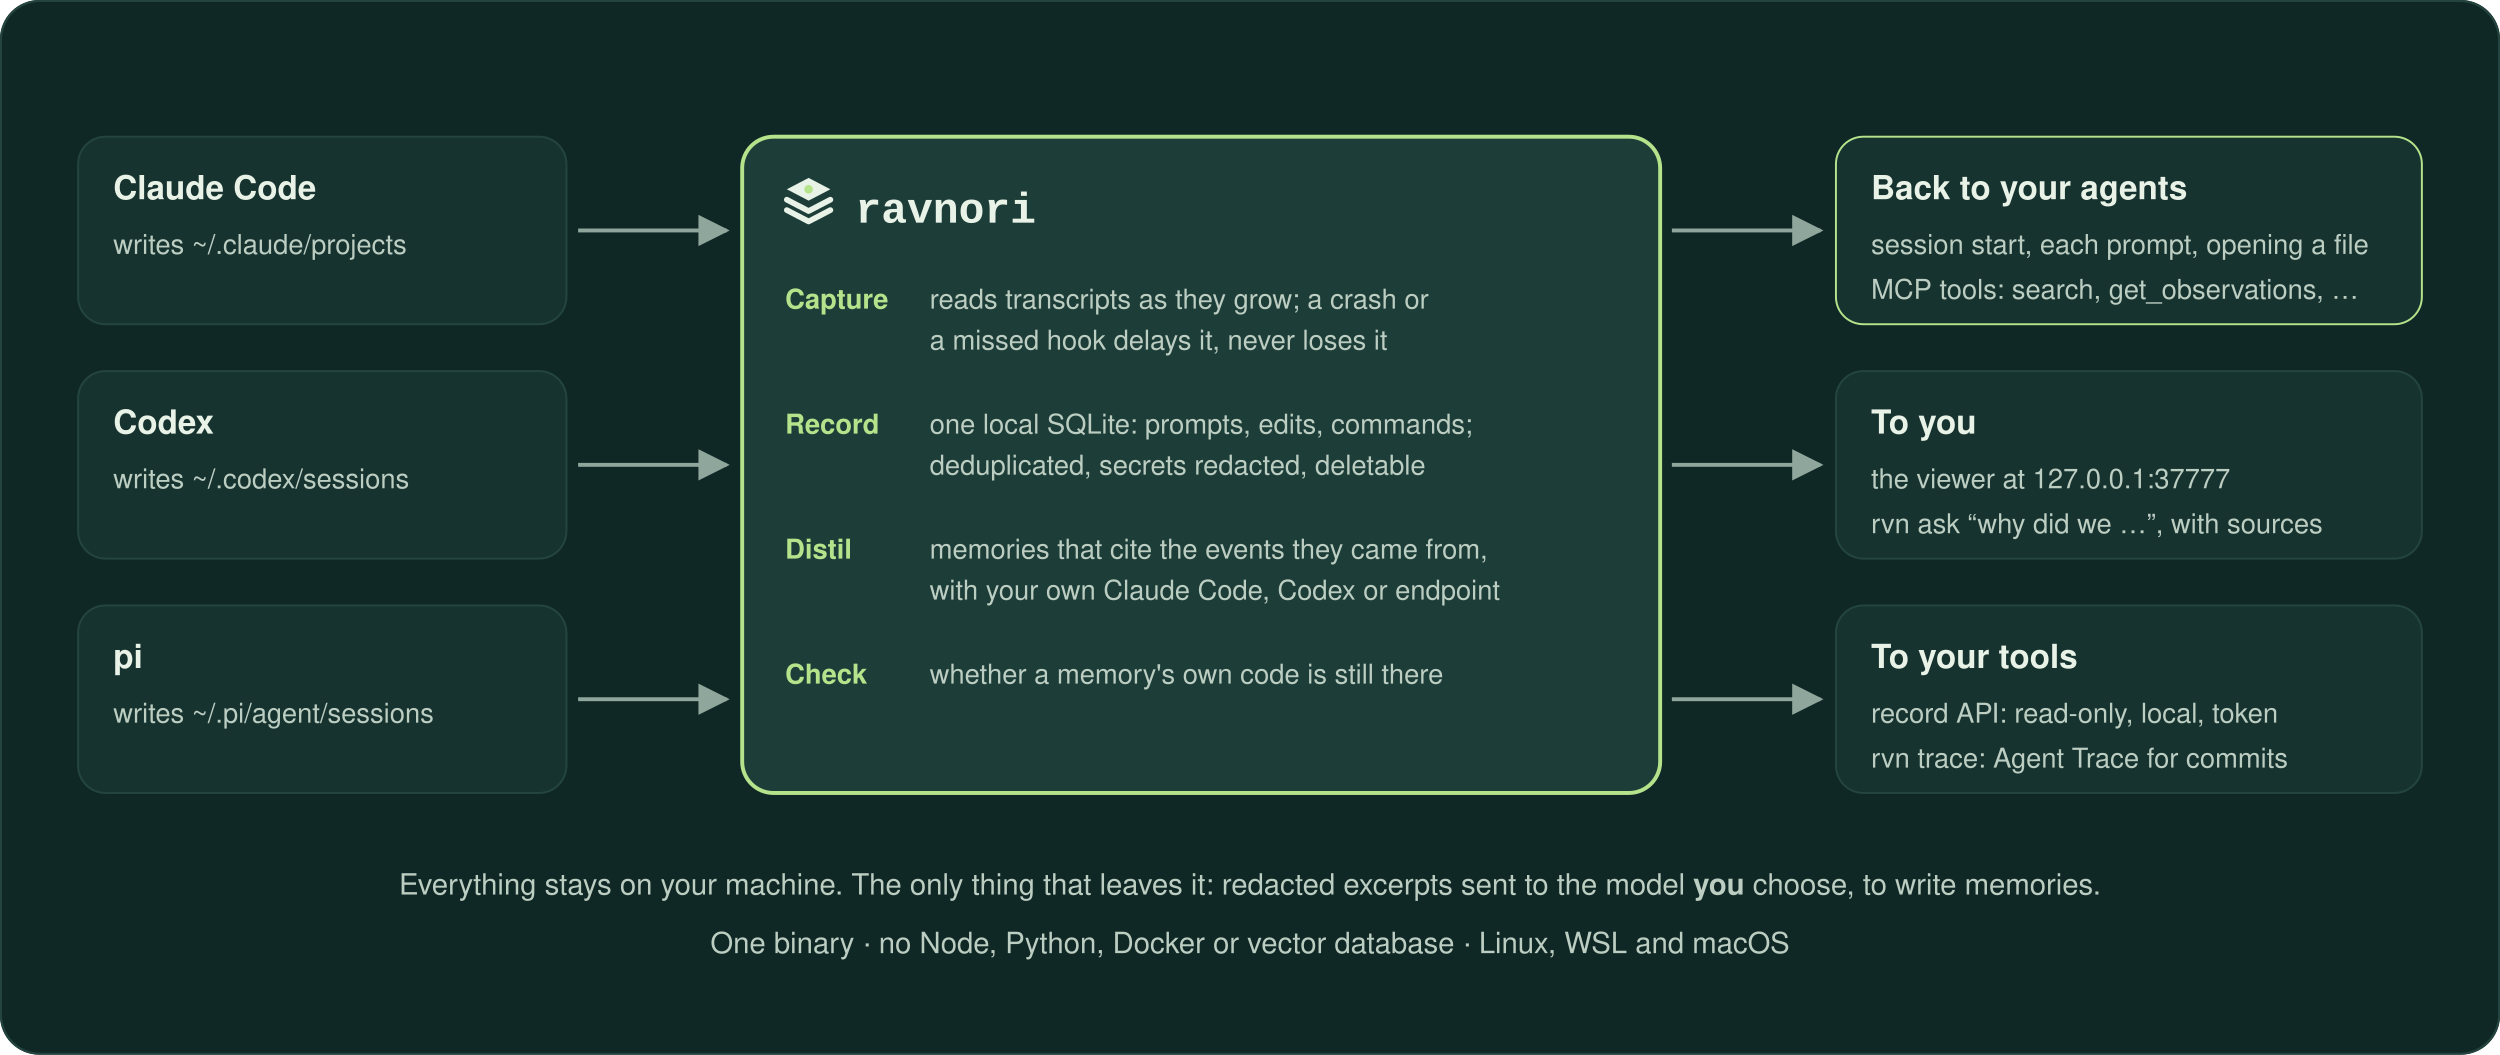
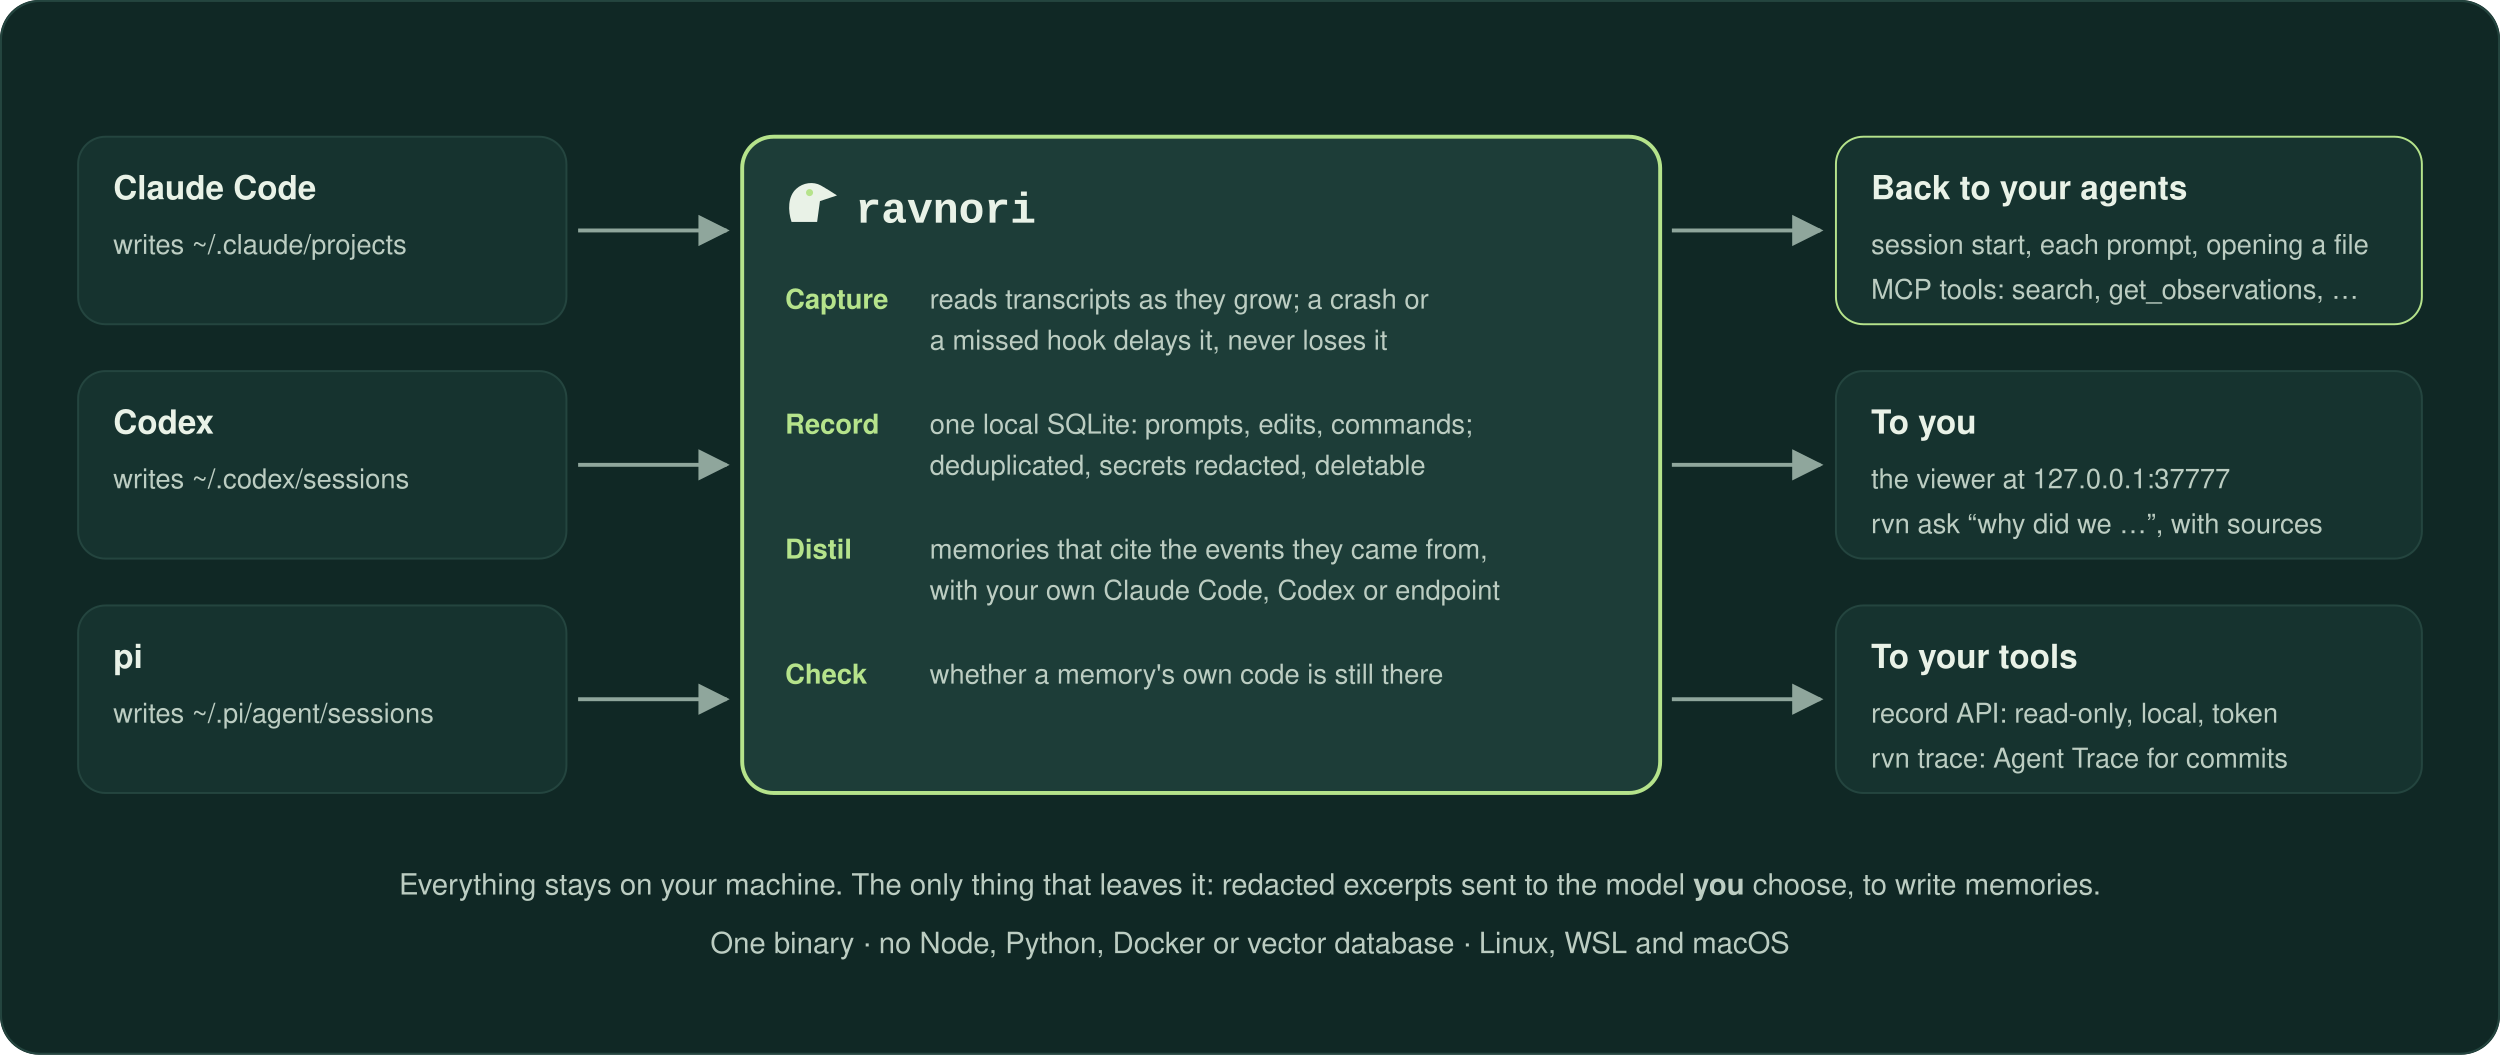
<svg xmlns="http://www.w3.org/2000/svg" width="1280" height="540" viewBox="0 0 1280 540" role="img" aria-label="How ravnori works">
  <defs>
-     <marker id="ah-134765685325184" viewBox="0 0 10 10" refX="9" refY="5" markerWidth="8" markerHeight="8" orient="auto">
+     <marker id="ah-126011623352448" viewBox="0 0 10 10" refX="9" refY="5" markerWidth="8" markerHeight="8" orient="auto">
      <path d="M0,0 L10,5 L0,10 z" fill="#8FA69C" />
    </marker>
  </defs>
  <rect width="1280" height="540" rx="20" fill="#102825" />
  <rect x="0.5" y="0.5" width="1279" height="539" rx="20" fill="none" stroke="#24453F" />
  <rect x="40" y="70" width="250" height="96" rx="14" fill="#16332F" stroke="#24453F" />
  <text x="58" y="102" font-family="ui-sans-serif, -apple-system, 'Segoe UI', Helvetica, Arial, sans-serif" font-size="17" font-weight="700" fill="#E9F2E7">Claude Code</text>
  <text x="58" y="130" font-family="ui-sans-serif, -apple-system, 'Segoe UI', Helvetica, Arial, sans-serif" font-size="14" fill="#BCCDC2">writes ~/.claude/projects</text>
  <rect x="40" y="190" width="250" height="96" rx="14" fill="#16332F" stroke="#24453F" />
  <text x="58" y="222" font-family="ui-sans-serif, -apple-system, 'Segoe UI', Helvetica, Arial, sans-serif" font-size="17" font-weight="700" fill="#E9F2E7">Codex</text>
  <text x="58" y="250" font-family="ui-sans-serif, -apple-system, 'Segoe UI', Helvetica, Arial, sans-serif" font-size="14" fill="#BCCDC2">writes ~/.codex/sessions</text>
  <rect x="40" y="310" width="250" height="96" rx="14" fill="#16332F" stroke="#24453F" />
  <text x="58" y="342" font-family="ui-sans-serif, -apple-system, 'Segoe UI', Helvetica, Arial, sans-serif" font-size="17" font-weight="700" fill="#E9F2E7">pi</text>
  <text x="58" y="370" font-family="ui-sans-serif, -apple-system, 'Segoe UI', Helvetica, Arial, sans-serif" font-size="14" fill="#BCCDC2">writes ~/.pi/agent/sessions</text>
  <rect x="380" y="70" width="470" height="336" rx="16" fill="#1D3D38" stroke="#B5E38B" stroke-width="2" />
  <g transform="translate(398,86) scale(0.2424242)">
-     <g transform="translate(1 1)">
-       <path d="M19 44L65 20L111 44L65 68Z" fill="#E9F2E7" />
-       <path d="M19 66L65 90L111 66" fill="none" stroke="#E9F2E7" stroke-width="12" stroke-linecap="round" stroke-linejoin="round" />
-       <path d="M19 88L65 112L111 88" fill="none" stroke="#E9F2E7" stroke-width="12" stroke-linecap="round" stroke-linejoin="round" />
-       <circle cx="65" cy="44" r="9" fill="#B5E38B" />
-     </g>
+     <path d="M30 114 C22 90 22 60 40 44 C54 31 76 28 92 37 C104 44 114 50 126 58 C114 62 102 66 90 70 C88 84 86 100 84 114 Z" fill="#E9F2E7" />
+     <circle cx="68" cy="52" r="7.5" fill="#B5E38B" />
  </g>
  <text x="438" y="114" font-family="ui-monospace, SFMono-Regular, Menlo, Consolas, 'Liberation Mono', monospace" font-size="22" font-weight="700" fill="#E9F2E7">ravnori</text>
  <text x="402" y="158" font-family="ui-sans-serif, -apple-system, 'Segoe UI', Helvetica, Arial, sans-serif" font-size="14" font-weight="700" fill="#B5E38B">Capture</text>
  <text x="476" y="158" font-family="ui-sans-serif, -apple-system, 'Segoe UI', Helvetica, Arial, sans-serif" font-size="14" fill="#BCCDC2">reads transcripts as they grow; a crash or</text>
  <text x="476" y="179" font-family="ui-sans-serif, -apple-system, 'Segoe UI', Helvetica, Arial, sans-serif" font-size="14" fill="#BCCDC2">a missed hook delays it, never loses it</text>
  <text x="402" y="222" font-family="ui-sans-serif, -apple-system, 'Segoe UI', Helvetica, Arial, sans-serif" font-size="14" font-weight="700" fill="#B5E38B">Record</text>
  <text x="476" y="222" font-family="ui-sans-serif, -apple-system, 'Segoe UI', Helvetica, Arial, sans-serif" font-size="14" fill="#BCCDC2">one local SQLite: prompts, edits, commands;</text>
  <text x="476" y="243" font-family="ui-sans-serif, -apple-system, 'Segoe UI', Helvetica, Arial, sans-serif" font-size="14" fill="#BCCDC2">deduplicated, secrets redacted, deletable</text>
  <text x="402" y="286" font-family="ui-sans-serif, -apple-system, 'Segoe UI', Helvetica, Arial, sans-serif" font-size="14" font-weight="700" fill="#B5E38B">Distil</text>
  <text x="476" y="286" font-family="ui-sans-serif, -apple-system, 'Segoe UI', Helvetica, Arial, sans-serif" font-size="14" fill="#BCCDC2">memories that cite the events they came from,</text>
  <text x="476" y="307" font-family="ui-sans-serif, -apple-system, 'Segoe UI', Helvetica, Arial, sans-serif" font-size="14" fill="#BCCDC2">with your own Claude Code, Codex or endpoint</text>
  <text x="402" y="350" font-family="ui-sans-serif, -apple-system, 'Segoe UI', Helvetica, Arial, sans-serif" font-size="14" font-weight="700" fill="#B5E38B">Check</text>
  <text x="476" y="350" font-family="ui-sans-serif, -apple-system, 'Segoe UI', Helvetica, Arial, sans-serif" font-size="14" fill="#BCCDC2">whether a memory's own code is still there</text>
  <rect x="940" y="70" width="300" height="96" rx="14" fill="#16332F" stroke="#B5E38B" />
  <text x="958" y="102" font-family="ui-sans-serif, -apple-system, 'Segoe UI', Helvetica, Arial, sans-serif" font-size="17" font-weight="700" fill="#E9F2E7">Back to your agents</text>
  <text x="958" y="130" font-family="ui-sans-serif, -apple-system, 'Segoe UI', Helvetica, Arial, sans-serif" font-size="14" fill="#BCCDC2">session start, each prompt, opening a file</text>
  <text x="958" y="153" font-family="ui-sans-serif, -apple-system, 'Segoe UI', Helvetica, Arial, sans-serif" font-size="14" fill="#BCCDC2">MCP tools: search, get_observations, …</text>
  <rect x="940" y="190" width="300" height="96" rx="14" fill="#16332F" stroke="#24453F" />
  <text x="958" y="222" font-family="ui-sans-serif, -apple-system, 'Segoe UI', Helvetica, Arial, sans-serif" font-size="17" font-weight="700" fill="#E9F2E7">To you</text>
  <text x="958" y="250" font-family="ui-sans-serif, -apple-system, 'Segoe UI', Helvetica, Arial, sans-serif" font-size="14" fill="#BCCDC2">the viewer at 127.0.0.1:37777</text>
  <text x="958" y="273" font-family="ui-sans-serif, -apple-system, 'Segoe UI', Helvetica, Arial, sans-serif" font-size="14" fill="#BCCDC2">rvn ask “why did we …”, with sources</text>
  <rect x="940" y="310" width="300" height="96" rx="14" fill="#16332F" stroke="#24453F" />
  <text x="958" y="342" font-family="ui-sans-serif, -apple-system, 'Segoe UI', Helvetica, Arial, sans-serif" font-size="17" font-weight="700" fill="#E9F2E7">To your tools</text>
  <text x="958" y="370" font-family="ui-sans-serif, -apple-system, 'Segoe UI', Helvetica, Arial, sans-serif" font-size="14" fill="#BCCDC2">record API: read-only, local, token</text>
  <text x="958" y="393" font-family="ui-sans-serif, -apple-system, 'Segoe UI', Helvetica, Arial, sans-serif" font-size="14" fill="#BCCDC2">rvn trace: Agent Trace for commits</text>
-   <line x1="296" y1="118" x2="372" y2="118" stroke="#8FA69C" stroke-width="2" marker-end="url(#ah-134765685325184)" />
-   <line x1="856" y1="118" x2="932" y2="118" stroke="#8FA69C" stroke-width="2" marker-end="url(#ah-134765685325184)" />
-   <line x1="296" y1="238" x2="372" y2="238" stroke="#8FA69C" stroke-width="2" marker-end="url(#ah-134765685325184)" />
-   <line x1="856" y1="238" x2="932" y2="238" stroke="#8FA69C" stroke-width="2" marker-end="url(#ah-134765685325184)" />
-   <line x1="296" y1="358" x2="372" y2="358" stroke="#8FA69C" stroke-width="2" marker-end="url(#ah-134765685325184)" />
-   <line x1="856" y1="358" x2="932" y2="358" stroke="#8FA69C" stroke-width="2" marker-end="url(#ah-134765685325184)" />
+   <line x1="296" y1="118" x2="372" y2="118" stroke="#8FA69C" stroke-width="2" marker-end="url(#ah-126011623352448)" />
+   <line x1="856" y1="118" x2="932" y2="118" stroke="#8FA69C" stroke-width="2" marker-end="url(#ah-126011623352448)" />
+   <line x1="296" y1="238" x2="372" y2="238" stroke="#8FA69C" stroke-width="2" marker-end="url(#ah-126011623352448)" />
+   <line x1="856" y1="238" x2="932" y2="238" stroke="#8FA69C" stroke-width="2" marker-end="url(#ah-126011623352448)" />
+   <line x1="296" y1="358" x2="372" y2="358" stroke="#8FA69C" stroke-width="2" marker-end="url(#ah-126011623352448)" />
+   <line x1="856" y1="358" x2="932" y2="358" stroke="#8FA69C" stroke-width="2" marker-end="url(#ah-126011623352448)" />
  <text x="640" y="458" text-anchor="middle" font-family="ui-sans-serif, -apple-system, 'Segoe UI', Helvetica, Arial, sans-serif" font-size="15" fill="#BCCDC2">Everything stays on your machine. The only thing that leaves it: redacted excerpts sent to the model <tspan font-weight="700">you</tspan> choose, to write memories.</text>
  <text x="640" y="488" text-anchor="middle" font-family="ui-sans-serif, -apple-system, 'Segoe UI', Helvetica, Arial, sans-serif" font-size="15" fill="#BCCDC2">One binary · no Node, Python, Docker or vector database · Linux, WSL and macOS</text>
</svg>
